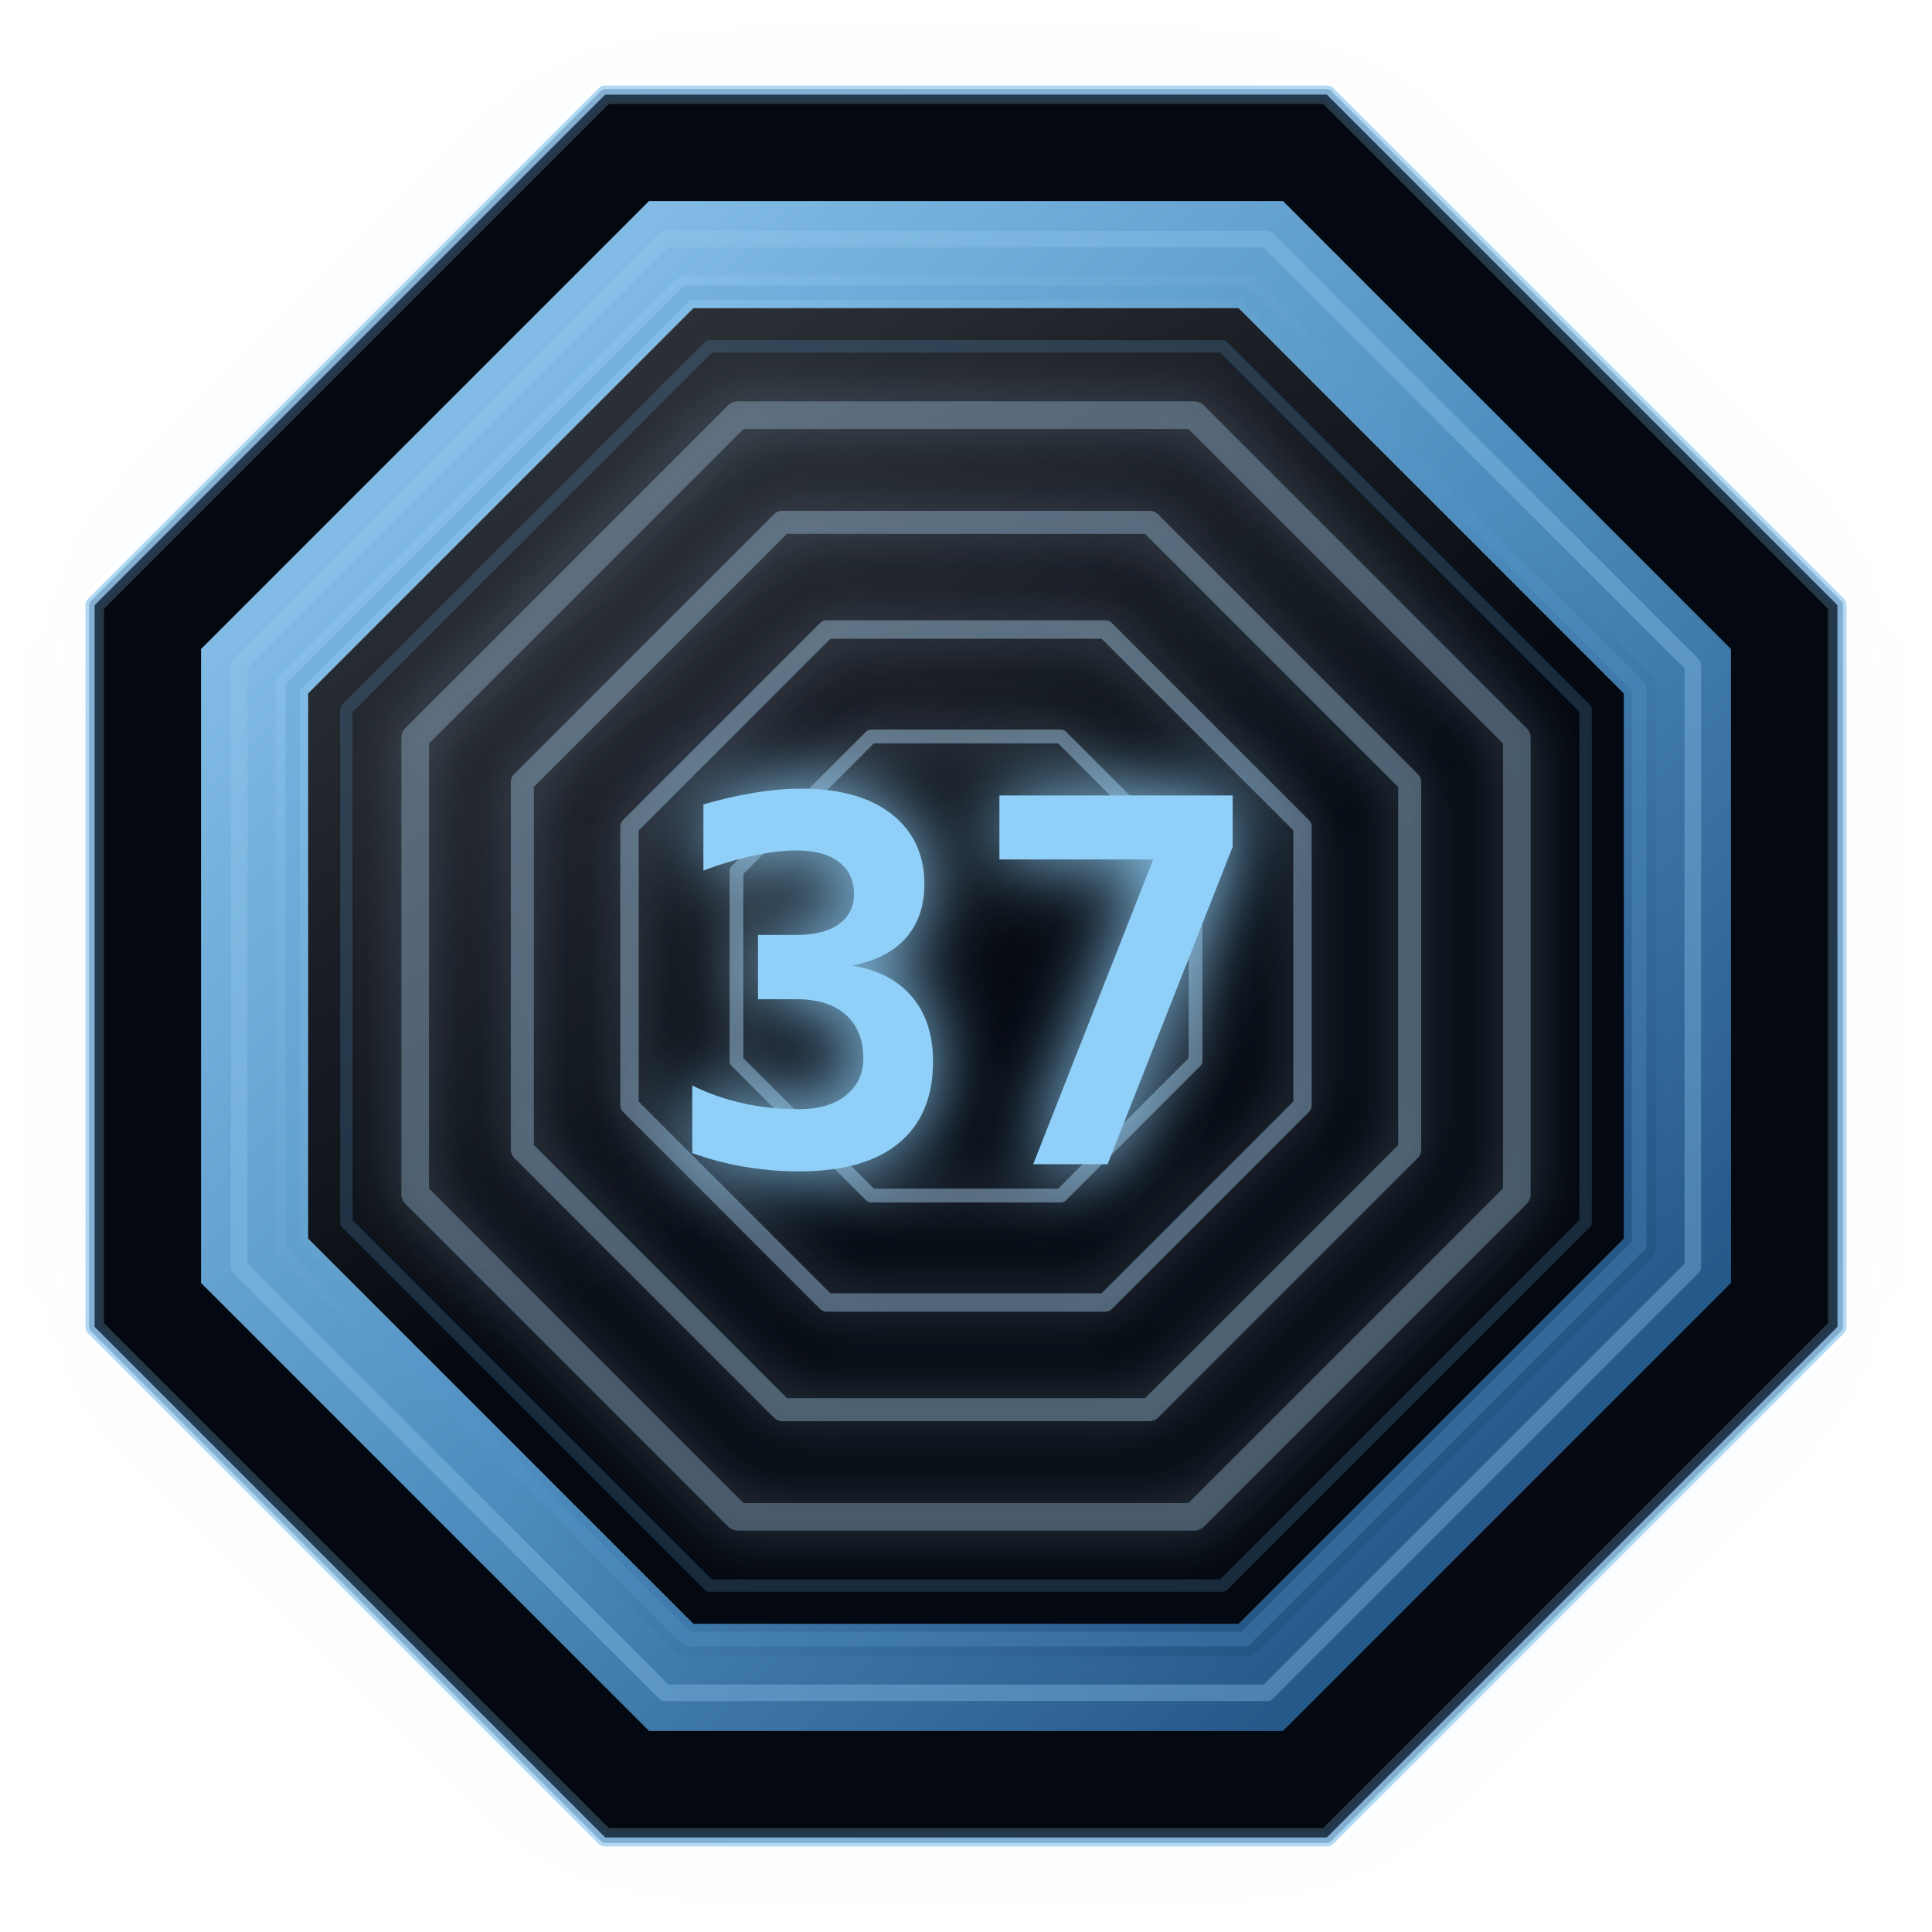
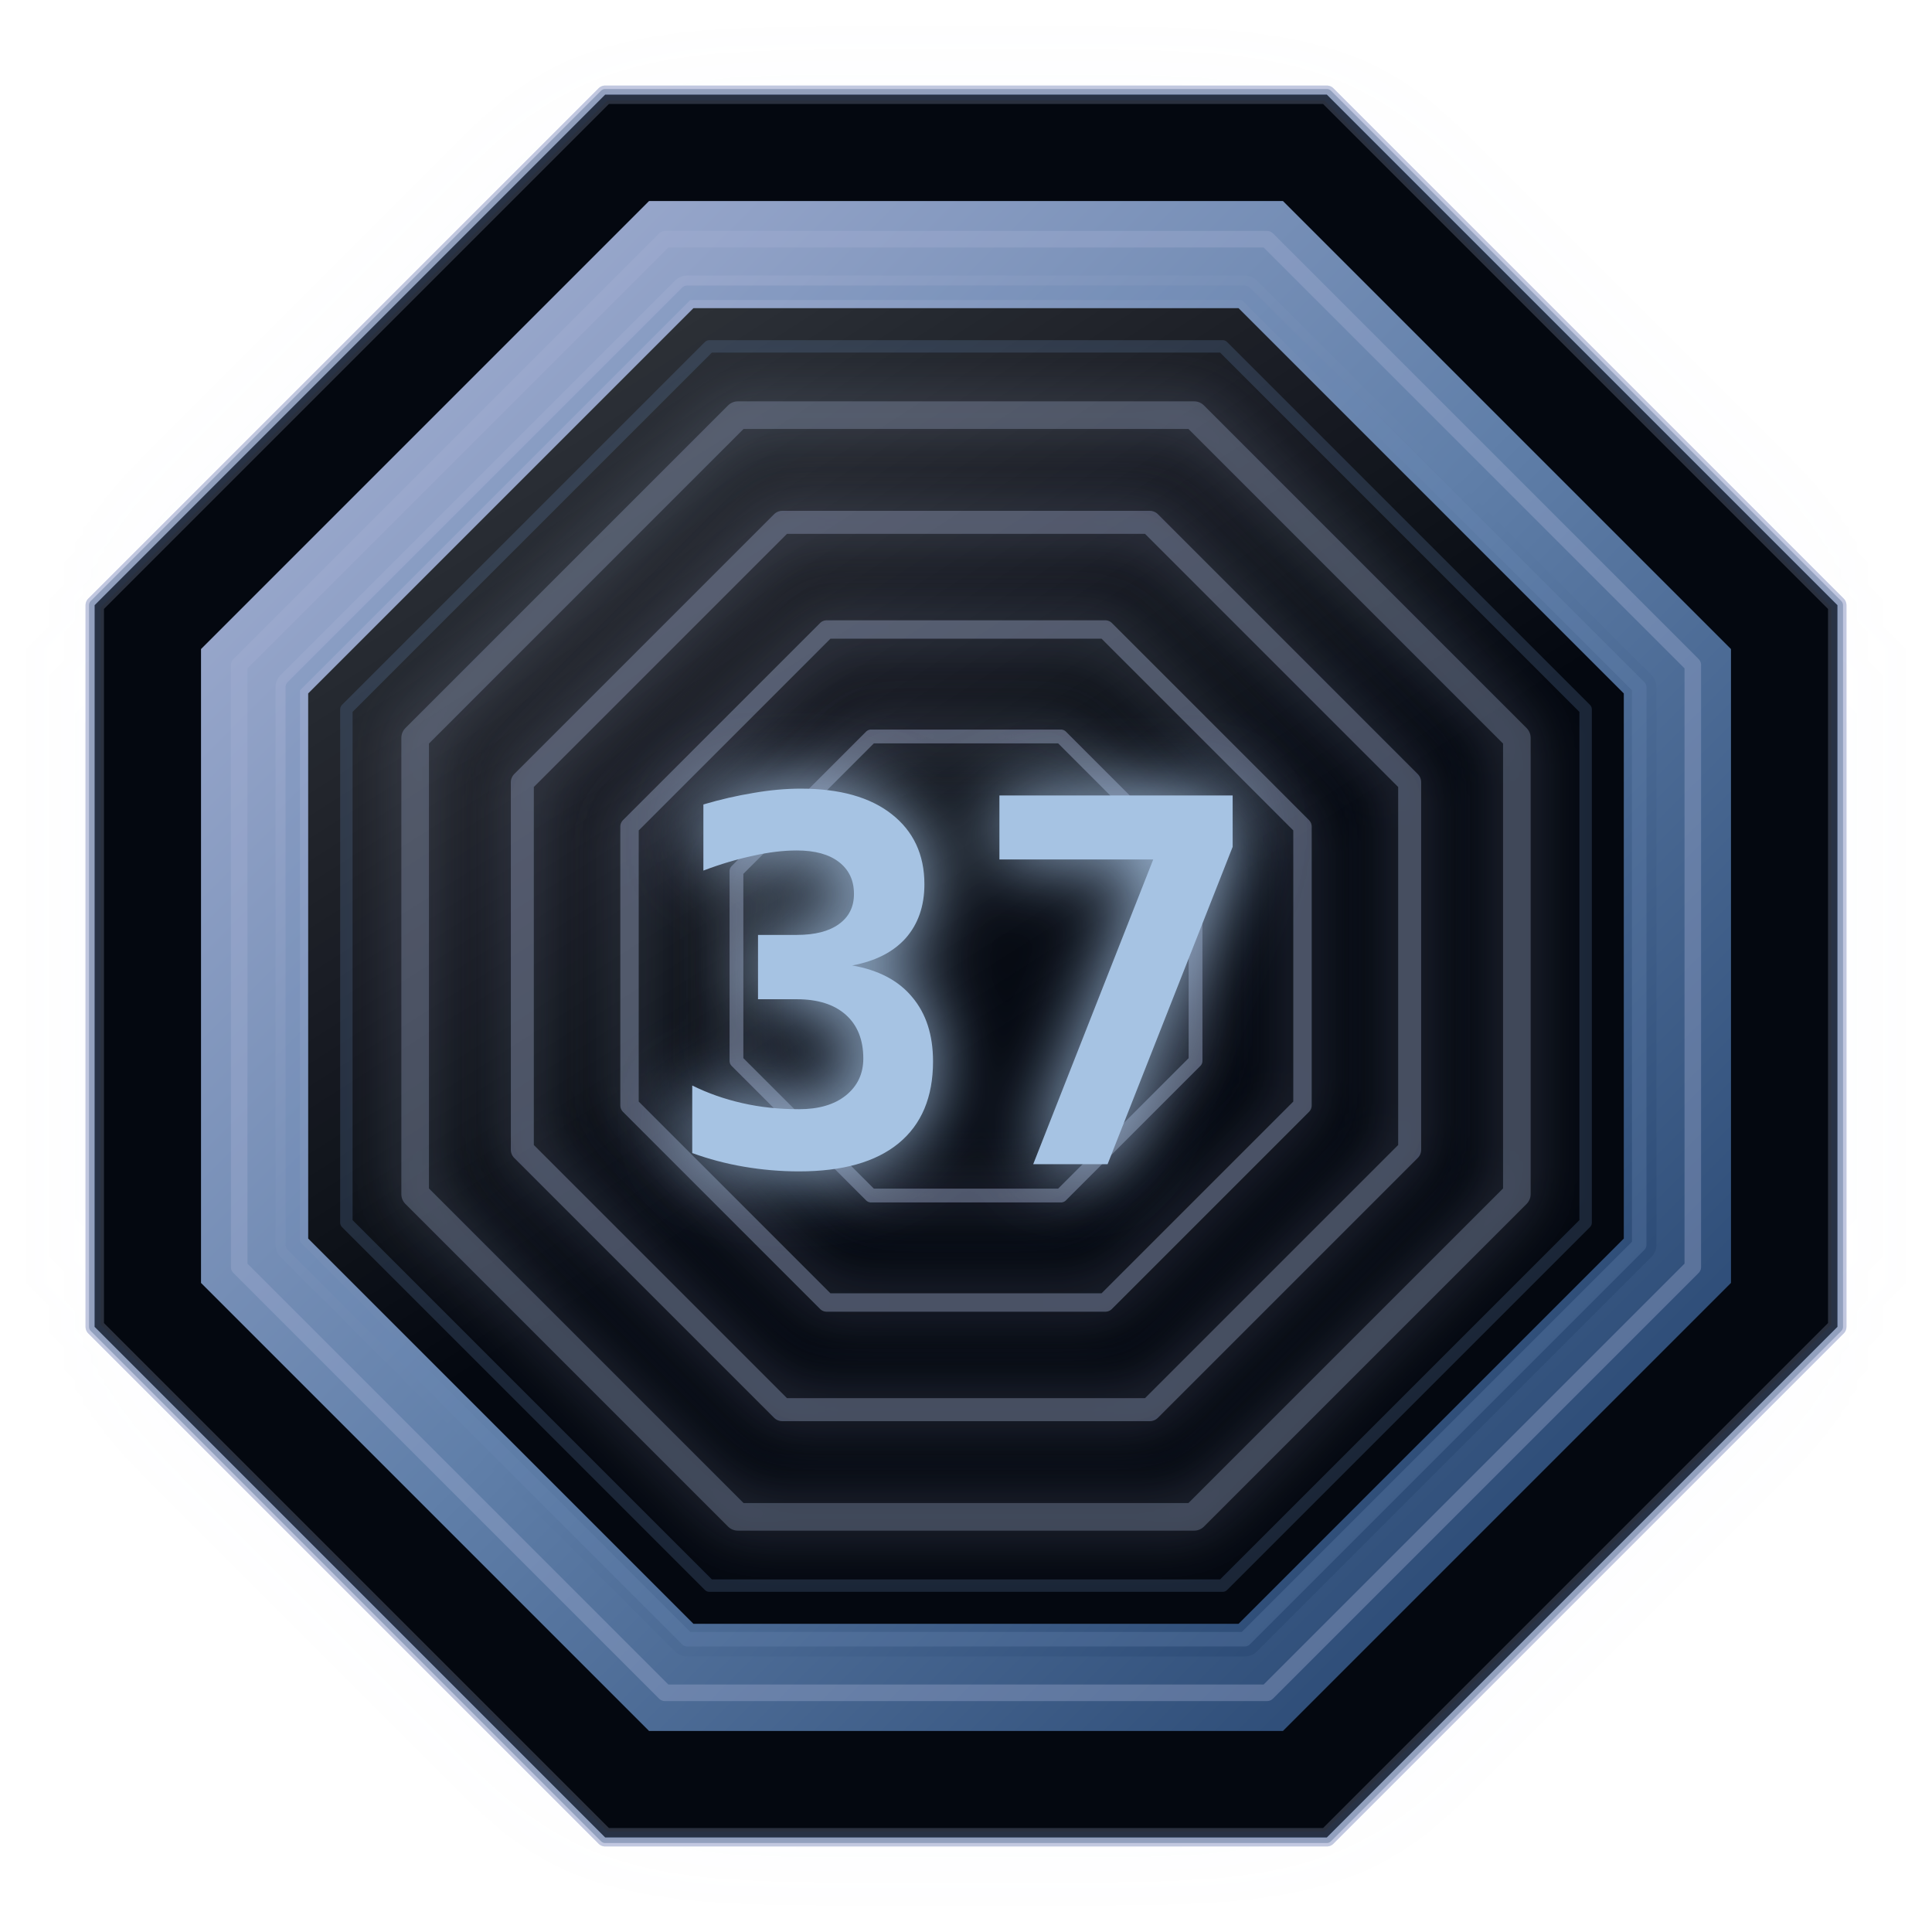
<svg xmlns="http://www.w3.org/2000/svg" width="84" height="84" viewBox="0 0 84 84" role="img" aria-label="Level 37 Badge">
  <defs>
    <radialGradient id="bglv37" cx="35%" cy="28%" r="72%">
      <stop offset="0%" stop-color="#040810" />
      <stop offset="100%" stop-color="#040810" />
    </radialGradient>
    <linearGradient id="rimlv37" x1="5%" y1="5%" x2="95%" y2="95%">
-       <stop offset="0%" stop-color="#90c8f0" />
-       <stop offset="50%" stop-color="#5090c0" />
-       <stop offset="100%" stop-color="#1a4878" />
+       <stop offset="0%" stop-color="#a5b0d3" />
+       <stop offset="50%" stop-color="#607fa9" />
+       <stop offset="100%" stop-color="#22416c" />
    </linearGradient>
    <linearGradient id="shlv37" x1="18%" y1="0%" x2="82%" y2="100%">
      <stop offset="0%" stop-color="white" stop-opacity="0.18" />
      <stop offset="55%" stop-color="white" stop-opacity="0" />
    </linearGradient>
    <filter id="gllv37" x="-40%" y="-40%" width="180%" height="180%">
      <feGaussianBlur stdDeviation="1.6" result="b" />
      <feMerge>
        <feMergeNode in="b" />
        <feMergeNode in="SourceGraphic" />
      </feMerge>
    </filter>
    <filter id="halolv37" x="-35%" y="-35%" width="170%" height="170%">
      <feGaussianBlur stdDeviation="3.5" result="b" />
      <feMerge>
        <feMergeNode in="b" />
        <feMergeNode in="SourceGraphic" />
      </feMerge>
    </filter>
    <linearGradient id="pglv37_0" x1="5%" y1="0%" x2="95%" y2="100%">
-       <stop offset="0%" stop-color="#90c8f0" stop-opacity="0.95" />
-       <stop offset="38%" stop-color="#5090c0" stop-opacity="0.90" />
-       <stop offset="100%" stop-color="#1a4878" stop-opacity="0.85" />
+       <stop offset="0%" stop-color="#a5b0d3" stop-opacity="0.95" />
+       <stop offset="38%" stop-color="#607fa9" stop-opacity="0.90" />
+       <stop offset="100%" stop-color="#22416c" stop-opacity="0.85" />
    </linearGradient>
    <linearGradient id="pglv37_1" x1="5%" y1="0%" x2="95%" y2="100%">
-       <stop offset="0%" stop-color="#90c8f0" stop-opacity="0.95" />
-       <stop offset="38%" stop-color="#5090c0" stop-opacity="0.90" />
-       <stop offset="100%" stop-color="#1a4878" stop-opacity="0.85" />
+       <stop offset="0%" stop-color="#a5b0d3" stop-opacity="0.95" />
+       <stop offset="38%" stop-color="#607fa9" stop-opacity="0.90" />
+       <stop offset="100%" stop-color="#22416c" stop-opacity="0.85" />
    </linearGradient>
    <linearGradient id="pglv37_2" x1="5%" y1="0%" x2="95%" y2="100%">
-       <stop offset="0%" stop-color="#90c8f0" stop-opacity="0.95" />
-       <stop offset="38%" stop-color="#5090c0" stop-opacity="0.90" />
-       <stop offset="100%" stop-color="#1a4878" stop-opacity="0.85" />
+       <stop offset="0%" stop-color="#a5b0d3" stop-opacity="0.95" />
+       <stop offset="38%" stop-color="#607fa9" stop-opacity="0.90" />
+       <stop offset="100%" stop-color="#22416c" stop-opacity="0.85" />
    </linearGradient>
    <linearGradient id="pglv37_3" x1="5%" y1="0%" x2="95%" y2="100%">
-       <stop offset="0%" stop-color="#90c8f0" stop-opacity="0.95" />
-       <stop offset="38%" stop-color="#5090c0" stop-opacity="0.90" />
-       <stop offset="100%" stop-color="#1a4878" stop-opacity="0.85" />
+       <stop offset="0%" stop-color="#a5b0d3" stop-opacity="0.95" />
+       <stop offset="38%" stop-color="#607fa9" stop-opacity="0.90" />
+       <stop offset="100%" stop-color="#22416c" stop-opacity="0.85" />
    </linearGradient>
    <filter id="arGlowlv37" x="-30%" y="-30%" width="160%" height="160%">
      <feGaussianBlur stdDeviation="1.2" result="b" />
      <feMerge>
        <feMergeNode in="b" />
        <feMergeNode in="SourceGraphic" />
      </feMerge>
    </filter>
  </defs>
-   <path d="M75.26,55.78 L55.78,75.26 L28.22,75.26 L8.74,55.78 L8.74,28.22 L28.22,8.74 L55.78,8.74 L75.26,28.22Z" fill="#4890d0" fill-opacity="0.30" filter="url(#halolv37)" />
+   <path d="M75.26,55.78 L55.78,75.26 L28.22,75.26 L8.74,55.78 L8.74,28.22 L28.22,8.74 L55.78,8.74 L75.26,28.22Z" fill="#a5b0d3" fill-opacity="0.28" filter="url(#halolv37)" />
  <path d="M78.25,57.02 L57.02,78.25 L26.98,78.25 L5.75,57.02 L5.75,26.98 L26.98,5.75 L57.02,5.75 L78.25,26.98Z" fill="url(#pglv37_0)" />
  <path d="M75.26,55.78 L55.78,75.26 L28.22,75.26 L8.74,55.78 L8.74,28.22 L28.22,8.74 L55.78,8.74 L75.26,28.22Z" fill="#040810" />
-   <path d="M78.25,57.02 L57.02,78.25 L26.98,78.25 L5.75,57.02 L5.75,26.98 L26.98,5.75 L57.02,5.75 L78.25,26.98Z" fill="none" stroke="#90c8f0" stroke-width="0.8" stroke-opacity="0.48" stroke-linejoin="round" />
-   <path d="M75.26,55.78 L55.78,75.26 L28.22,75.26 L8.74,55.78 L8.74,28.22 L28.22,8.74 L55.78,8.74 L75.26,28.22Z" fill="none" stroke="#1a4878" stroke-width="0.5" stroke-opacity="0.28" stroke-linejoin="round" />
+   <path d="M78.25,57.02 L57.02,78.25 L26.98,78.25 L5.75,57.02 L5.75,26.98 L26.98,5.75 L57.02,5.75 L78.25,26.98Z" fill="none" stroke="#a5b0d3" stroke-width="0.8" stroke-opacity="0.48" stroke-linejoin="round" />
+   <path d="M75.26,55.78 L55.78,75.26 L28.22,75.26 L8.74,55.78 L8.74,28.22 L28.22,8.74 L55.78,8.74 L75.26,28.22Z" fill="none" stroke="#22416c" stroke-width="0.5" stroke-opacity="0.28" stroke-linejoin="round" />
  <path d="M79.88,57.69 L57.69,79.88 L26.31,79.88 L4.12,57.69 L4.12,26.31 L26.31,4.12 L57.69,4.12 L79.88,26.31Z" fill="url(#pglv37_1)" />
  <path d="M78.25,57.02 L57.02,78.25 L26.98,78.25 L5.75,57.02 L5.75,26.98 L26.98,5.75 L57.02,5.75 L78.25,26.98Z" fill="#040810" />
-   <path d="M79.88,57.69 L57.69,79.88 L26.31,79.88 L4.12,57.69 L4.12,26.31 L26.31,4.12 L57.69,4.12 L79.88,26.31Z" fill="none" stroke="#90c8f0" stroke-width="0.8" stroke-opacity="0.40" stroke-linejoin="round" />
-   <path d="M78.25,57.02 L57.02,78.25 L26.98,78.25 L5.75,57.02 L5.75,26.98 L26.98,5.75 L57.02,5.75 L78.25,26.98Z" fill="none" stroke="#1a4878" stroke-width="0.5" stroke-opacity="0.24" stroke-linejoin="round" />
+   <path d="M79.88,57.69 L57.69,79.88 L26.31,79.88 L4.12,57.69 L4.12,26.31 L26.31,4.12 L57.69,4.12 L79.88,26.31Z" fill="none" stroke="#a5b0d3" stroke-width="0.8" stroke-opacity="0.40" stroke-linejoin="round" />
+   <path d="M78.25,57.02 L57.02,78.25 L26.98,78.25 L5.75,57.02 L5.75,26.98 L26.98,5.75 L57.02,5.75 L78.25,26.98Z" fill="none" stroke="#22416c" stroke-width="0.5" stroke-opacity="0.24" stroke-linejoin="round" />
  <path d="M79.88,57.69 L57.69,79.88 L26.31,79.88 L4.12,57.69 L4.12,26.31 L26.31,4.12 L57.69,4.12 L79.88,26.31Z" fill="url(#pglv37_2)" />
  <path d="M79.88,57.69 L57.69,79.88 L26.31,79.88 L4.12,57.69 L4.12,26.31 L26.31,4.12 L57.69,4.12 L79.88,26.31Z" fill="#040810" />
-   <path d="M79.88,57.69 L57.69,79.88 L26.31,79.88 L4.12,57.69 L4.12,26.31 L26.31,4.12 L57.69,4.12 L79.88,26.31Z" fill="none" stroke="#90c8f0" stroke-width="0.8" stroke-opacity="0.32" stroke-linejoin="round" />
-   <path d="M79.88,57.69 L57.69,79.88 L26.31,79.88 L4.12,57.69 L4.12,26.31 L26.31,4.12 L57.69,4.12 L79.88,26.31Z" fill="none" stroke="#1a4878" stroke-width="0.5" stroke-opacity="0.20" stroke-linejoin="round" />
+   <path d="M79.88,57.69 L57.69,79.88 L26.31,79.88 L4.12,57.69 L4.12,26.31 L26.31,4.12 L57.69,4.12 L79.88,26.31Z" fill="none" stroke="#a5b0d3" stroke-width="0.8" stroke-opacity="0.32" stroke-linejoin="round" />
+   <path d="M79.88,57.69 L57.69,79.88 L26.31,79.88 L4.12,57.69 L4.12,26.31 L26.31,4.12 L57.69,4.12 L79.88,26.31Z" fill="none" stroke="#22416c" stroke-width="0.5" stroke-opacity="0.20" stroke-linejoin="round" />
  <path d="M79.88,57.69 L57.69,79.88 L26.31,79.88 L4.12,57.69 L4.12,26.31 L26.31,4.12 L57.69,4.12 L79.88,26.31Z" fill="url(#pglv37_3)" />
  <path d="M79.88,57.69 L57.69,79.88 L26.31,79.88 L4.12,57.69 L4.12,26.31 L26.31,4.12 L57.69,4.12 L79.88,26.31Z" fill="#040810" />
-   <path d="M79.88,57.69 L57.69,79.88 L26.31,79.88 L4.12,57.69 L4.12,26.31 L26.31,4.12 L57.69,4.12 L79.88,26.31Z" fill="none" stroke="#90c8f0" stroke-width="0.8" stroke-opacity="0.24" stroke-linejoin="round" />
-   <path d="M79.88,57.69 L57.69,79.88 L26.31,79.88 L4.12,57.69 L4.12,26.31 L26.31,4.12 L57.69,4.12 L79.88,26.31Z" fill="none" stroke="#1a4878" stroke-width="0.5" stroke-opacity="0.16" stroke-linejoin="round" />
+   <path d="M79.88,57.69 L57.69,79.88 L26.31,79.88 L4.12,57.69 L4.12,26.31 L26.31,4.12 L57.69,4.12 L79.88,26.31Z" fill="none" stroke="#a5b0d3" stroke-width="0.8" stroke-opacity="0.24" stroke-linejoin="round" />
+   <path d="M79.88,57.69 L57.69,79.88 L26.31,79.88 L4.12,57.69 L4.12,26.31 L26.31,4.12 L57.69,4.12 L79.88,26.31Z" fill="none" stroke="#22416c" stroke-width="0.5" stroke-opacity="0.16" stroke-linejoin="round" />
  <path d="M75.26,55.78 L55.78,75.26 L28.22,75.26 L8.74,55.78 L8.74,28.22 L28.22,8.74 L55.78,8.74 L75.26,28.22Z" fill="url(#rimlv37)" />
  <path d="M71.27,54.12 L54.12,71.27 L29.88,71.27 L12.73,54.12 L12.73,29.88 L29.88,12.73 L54.12,12.73 L71.27,29.88Z" fill="#040810" />
  <path d="M71.27,54.12 L54.12,71.27 L29.88,71.27 L12.73,54.12 L12.73,29.88 L29.88,12.73 L54.12,12.73 L71.27,29.88Z" fill="none" stroke="url(#rimlv37)" stroke-width="1.5" stroke-linejoin="round" />
  <path d="M70.60,53.85 L53.85,70.60 L30.15,70.60 L13.40,53.85 L13.40,30.15 L30.15,13.40 L53.85,13.40 L70.60,30.15Z" fill="url(#bglv37)" />
  <path d="M70.60,53.85 L53.85,70.60 L30.15,70.60 L13.40,53.85 L13.40,30.15 L30.15,13.40 L53.85,13.40 L70.60,30.15Z" fill="url(#shlv37)" />
-   <path d="M65.95,51.92 L51.92,65.95 L32.08,65.95 L18.05,51.92 L18.05,32.08 L32.08,18.05 L51.92,18.05 L65.95,32.08Z" fill="none" stroke="#b8e0ff" stroke-width="1.2" stroke-opacity="0.30" filter="url(#arGlowlv37)" stroke-linejoin="round" />
-   <path d="M61.29,49.99 L49.99,61.29 L34.01,61.29 L22.71,49.99 L22.71,34.01 L34.01,22.71 L49.99,22.71 L61.29,34.01Z" fill="none" stroke="#b8e0ff" stroke-width="1.0" stroke-opacity="0.34" filter="url(#arGlowlv37)" stroke-linejoin="round" />
-   <path d="M56.63,48.06 L48.06,56.63 L35.94,56.63 L27.37,48.06 L27.37,35.94 L35.94,27.37 L48.06,27.37 L56.63,35.94Z" fill="none" stroke="#b8e0ff" stroke-width="0.8" stroke-opacity="0.38" filter="url(#arGlowlv37)" stroke-linejoin="round" />
-   <path d="M51.98,46.13 L46.13,51.98 L37.87,51.98 L32.02,46.13 L32.02,37.87 L37.87,32.02 L46.13,32.02 L51.98,37.87Z" fill="none" stroke="#b8e0ff" stroke-width="0.6" stroke-opacity="0.42" filter="url(#arGlowlv37)" stroke-linejoin="round" />
-   <path d="M73.60,55.09 L55.09,73.60 L28.91,73.60 L10.40,55.09 L10.40,28.91 L28.91,10.40 L55.09,10.40 L73.60,28.91Z" fill="none" stroke="#90c8f0" stroke-width="0.72" stroke-opacity="0.36" stroke-linejoin="round" />
-   <path d="M71.27,54.12 L54.12,71.27 L29.88,71.27 L12.73,54.12 L12.73,29.88 L29.88,12.73 L54.12,12.73 L71.27,29.88Z" fill="none" stroke="#5898c8" stroke-width="0.63" stroke-opacity="0.30" stroke-linejoin="round" />
-   <path d="M68.94,53.16 L53.16,68.94 L30.84,68.94 L15.06,53.16 L15.06,30.84 L30.84,15.06 L53.16,15.06 L68.94,30.84Z" fill="none" stroke="#5898c8" stroke-width="0.54" stroke-opacity="0.24" stroke-linejoin="round" />
-   <text x="42" y="43" text-anchor="middle" dominant-baseline="central" font-family="Orbitron,monospace" font-weight="900" font-size="22" fill="#90d0f8" filter="url(#gllv37)">37</text>
+   <path d="M65.95,51.92 L51.92,65.95 L32.08,65.95 L18.05,51.92 L18.05,32.08 L32.08,18.05 L51.92,18.05 L65.95,32.08Z" fill="none" stroke="#a5b0d3" stroke-width="1.2" stroke-opacity="0.30" filter="url(#arGlowlv37)" stroke-linejoin="round" />
+   <path d="M61.29,49.99 L49.99,61.29 L34.01,61.29 L22.71,49.99 L22.71,34.01 L34.01,22.71 L49.99,22.71 L61.29,34.01Z" fill="none" stroke="#a5b0d3" stroke-width="1.0" stroke-opacity="0.34" filter="url(#arGlowlv37)" stroke-linejoin="round" />
+   <path d="M56.63,48.06 L48.06,56.63 L35.94,56.63 L27.37,48.06 L27.37,35.94 L35.94,27.37 L48.06,27.37 L56.63,35.94Z" fill="none" stroke="#a5b0d3" stroke-width="0.8" stroke-opacity="0.38" filter="url(#arGlowlv37)" stroke-linejoin="round" />
+   <path d="M51.98,46.13 L46.13,51.98 L37.87,51.98 L32.02,46.13 L32.02,37.87 L37.87,32.02 L46.13,32.02 L51.98,37.87Z" fill="none" stroke="#a5b0d3" stroke-width="0.6" stroke-opacity="0.42" filter="url(#arGlowlv37)" stroke-linejoin="round" />
+   <path d="M73.60,55.09 L55.09,73.60 L28.91,73.60 L10.40,55.09 L10.40,28.91 L28.91,10.40 L55.09,10.40 L73.60,28.91Z" fill="none" stroke="#a5b0d3" stroke-width="0.72" stroke-opacity="0.36" stroke-linejoin="round" />
+   <path d="M71.27,54.12 L54.12,71.27 L29.88,71.27 L12.73,54.12 L12.73,29.88 L29.88,12.73 L54.12,12.73 L71.27,29.88Z" fill="none" stroke="#6788b3" stroke-width="0.63" stroke-opacity="0.30" stroke-linejoin="round" />
+   <path d="M68.94,53.16 L53.16,68.94 L30.84,68.94 L15.06,53.16 L15.06,30.84 L30.84,15.06 L53.16,15.06 L68.94,30.84Z" fill="none" stroke="#6788b3" stroke-width="0.54" stroke-opacity="0.24" stroke-linejoin="round" />
+   <text x="42" y="43" text-anchor="middle" dominant-baseline="central" font-family="Orbitron,monospace" font-weight="900" font-size="22" fill="#a6c3e3" filter="url(#gllv37)">37</text>
</svg>
